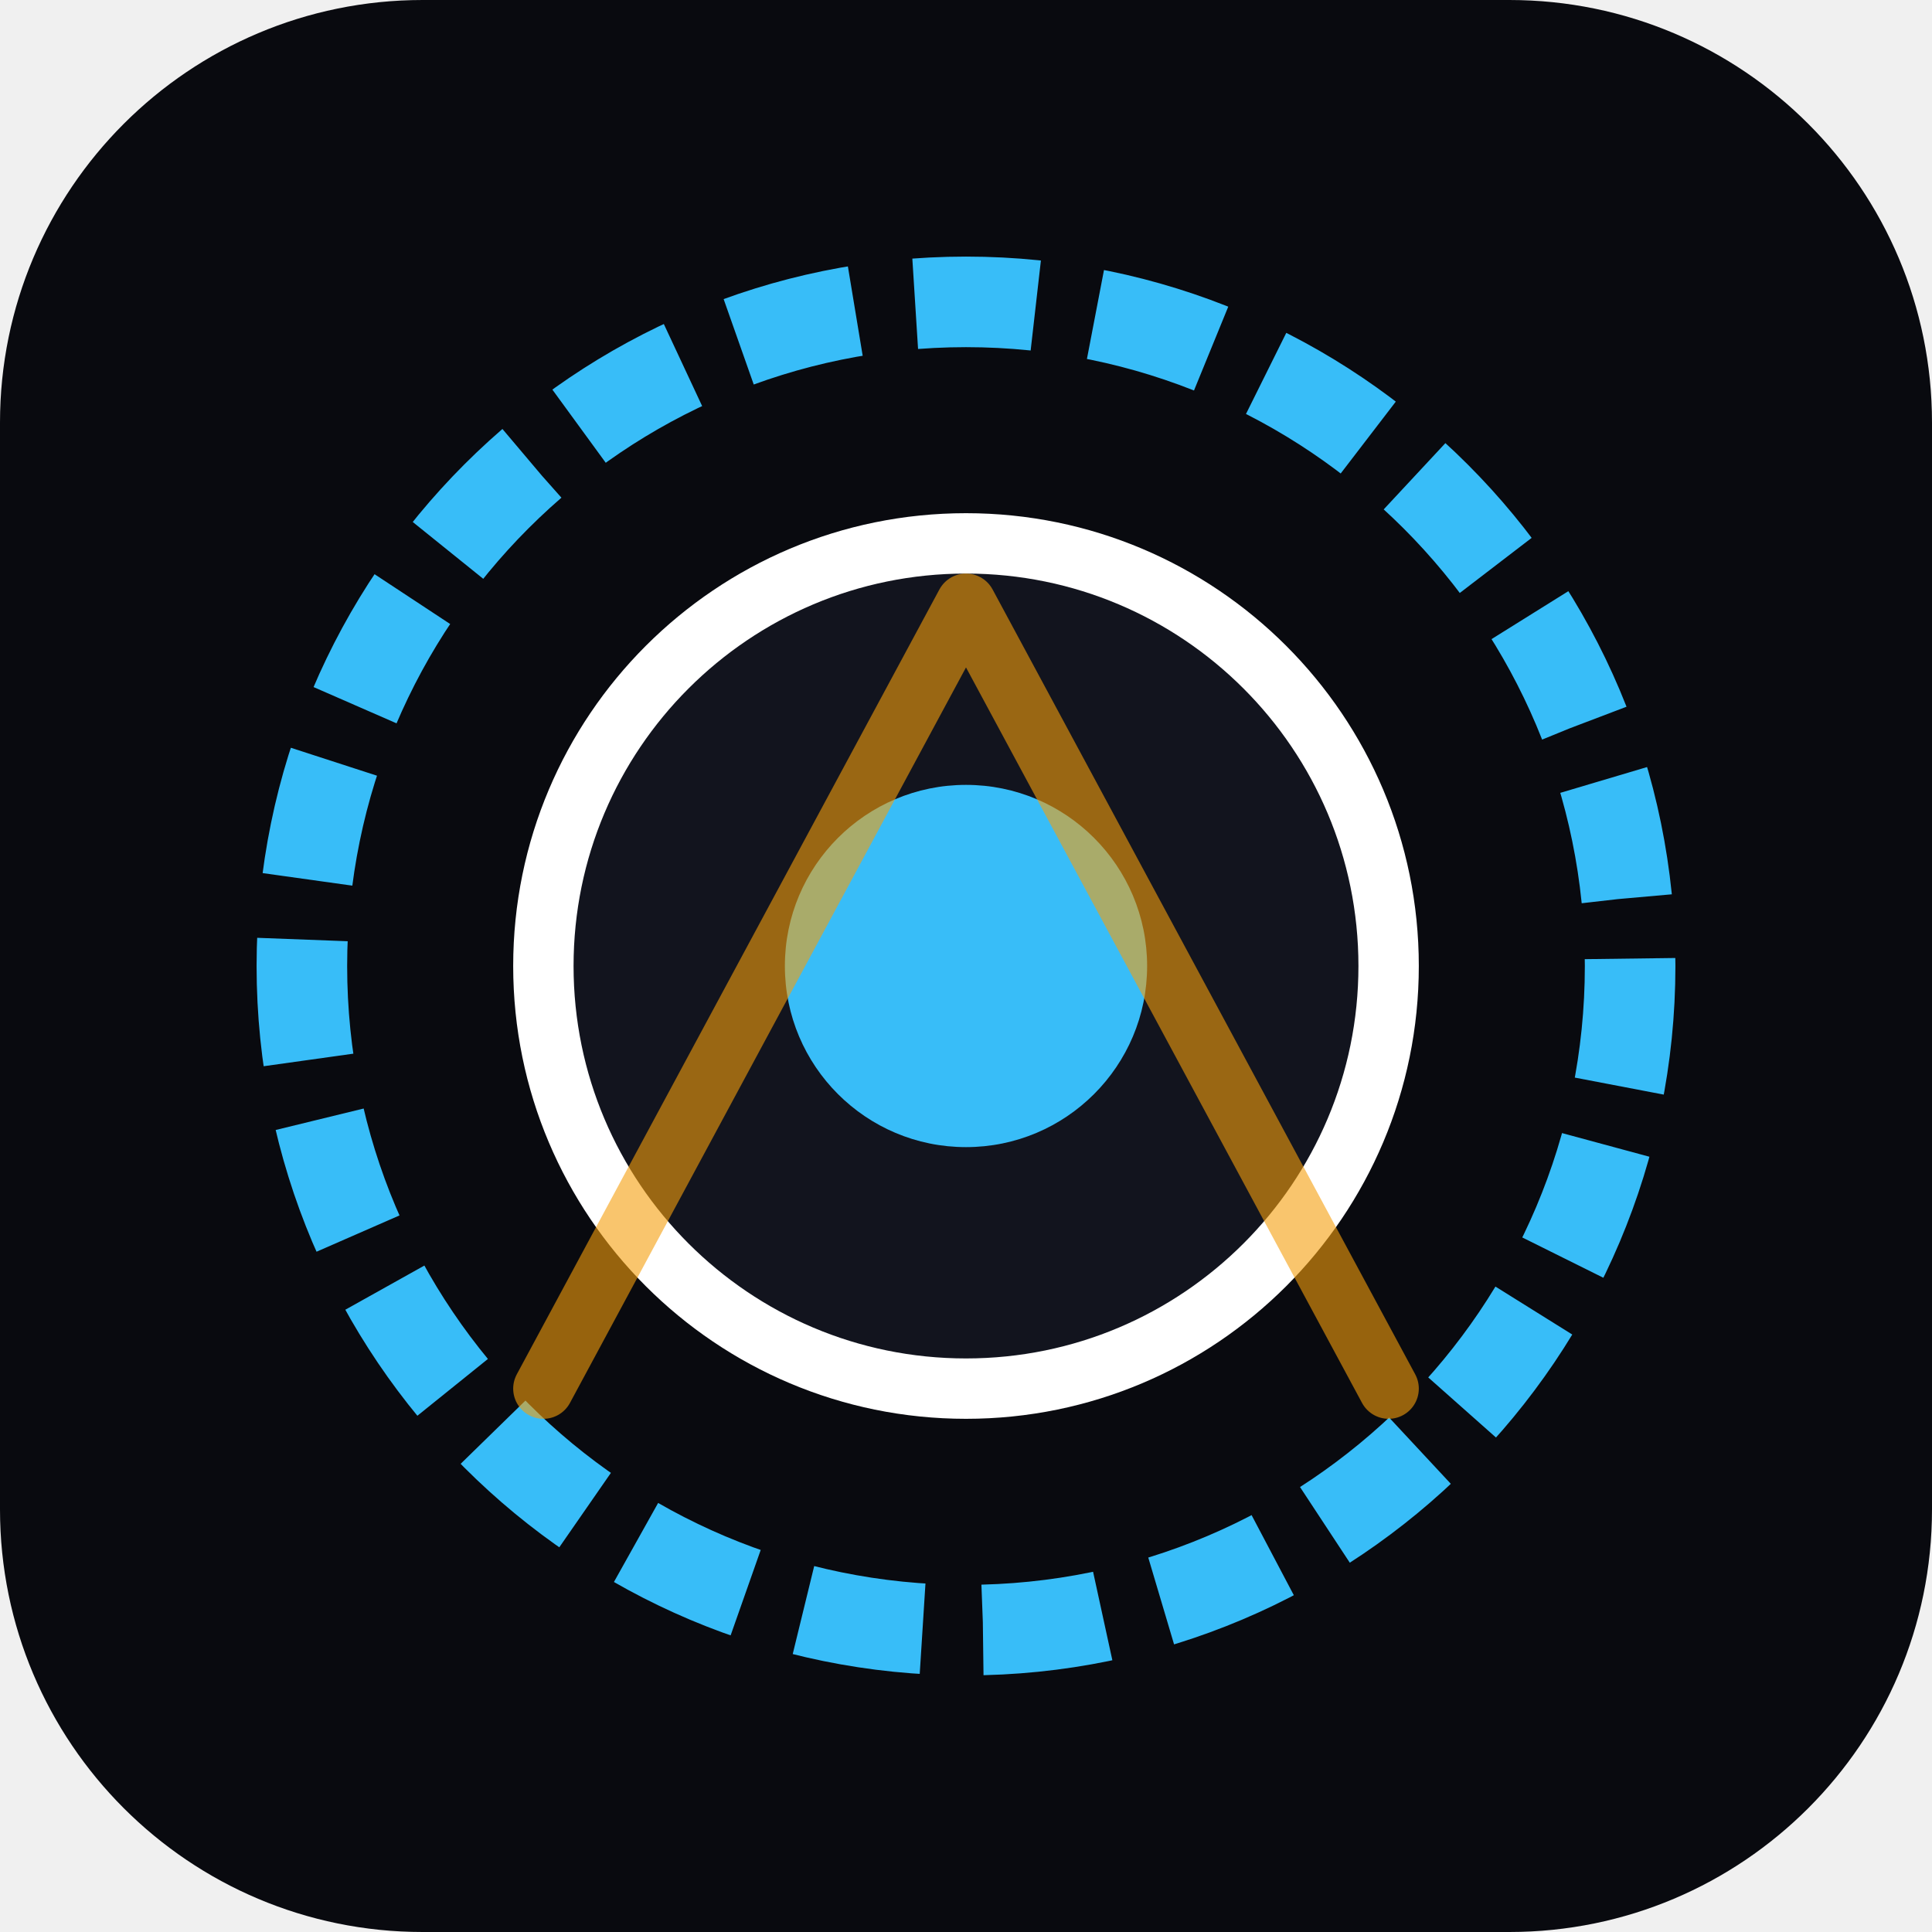
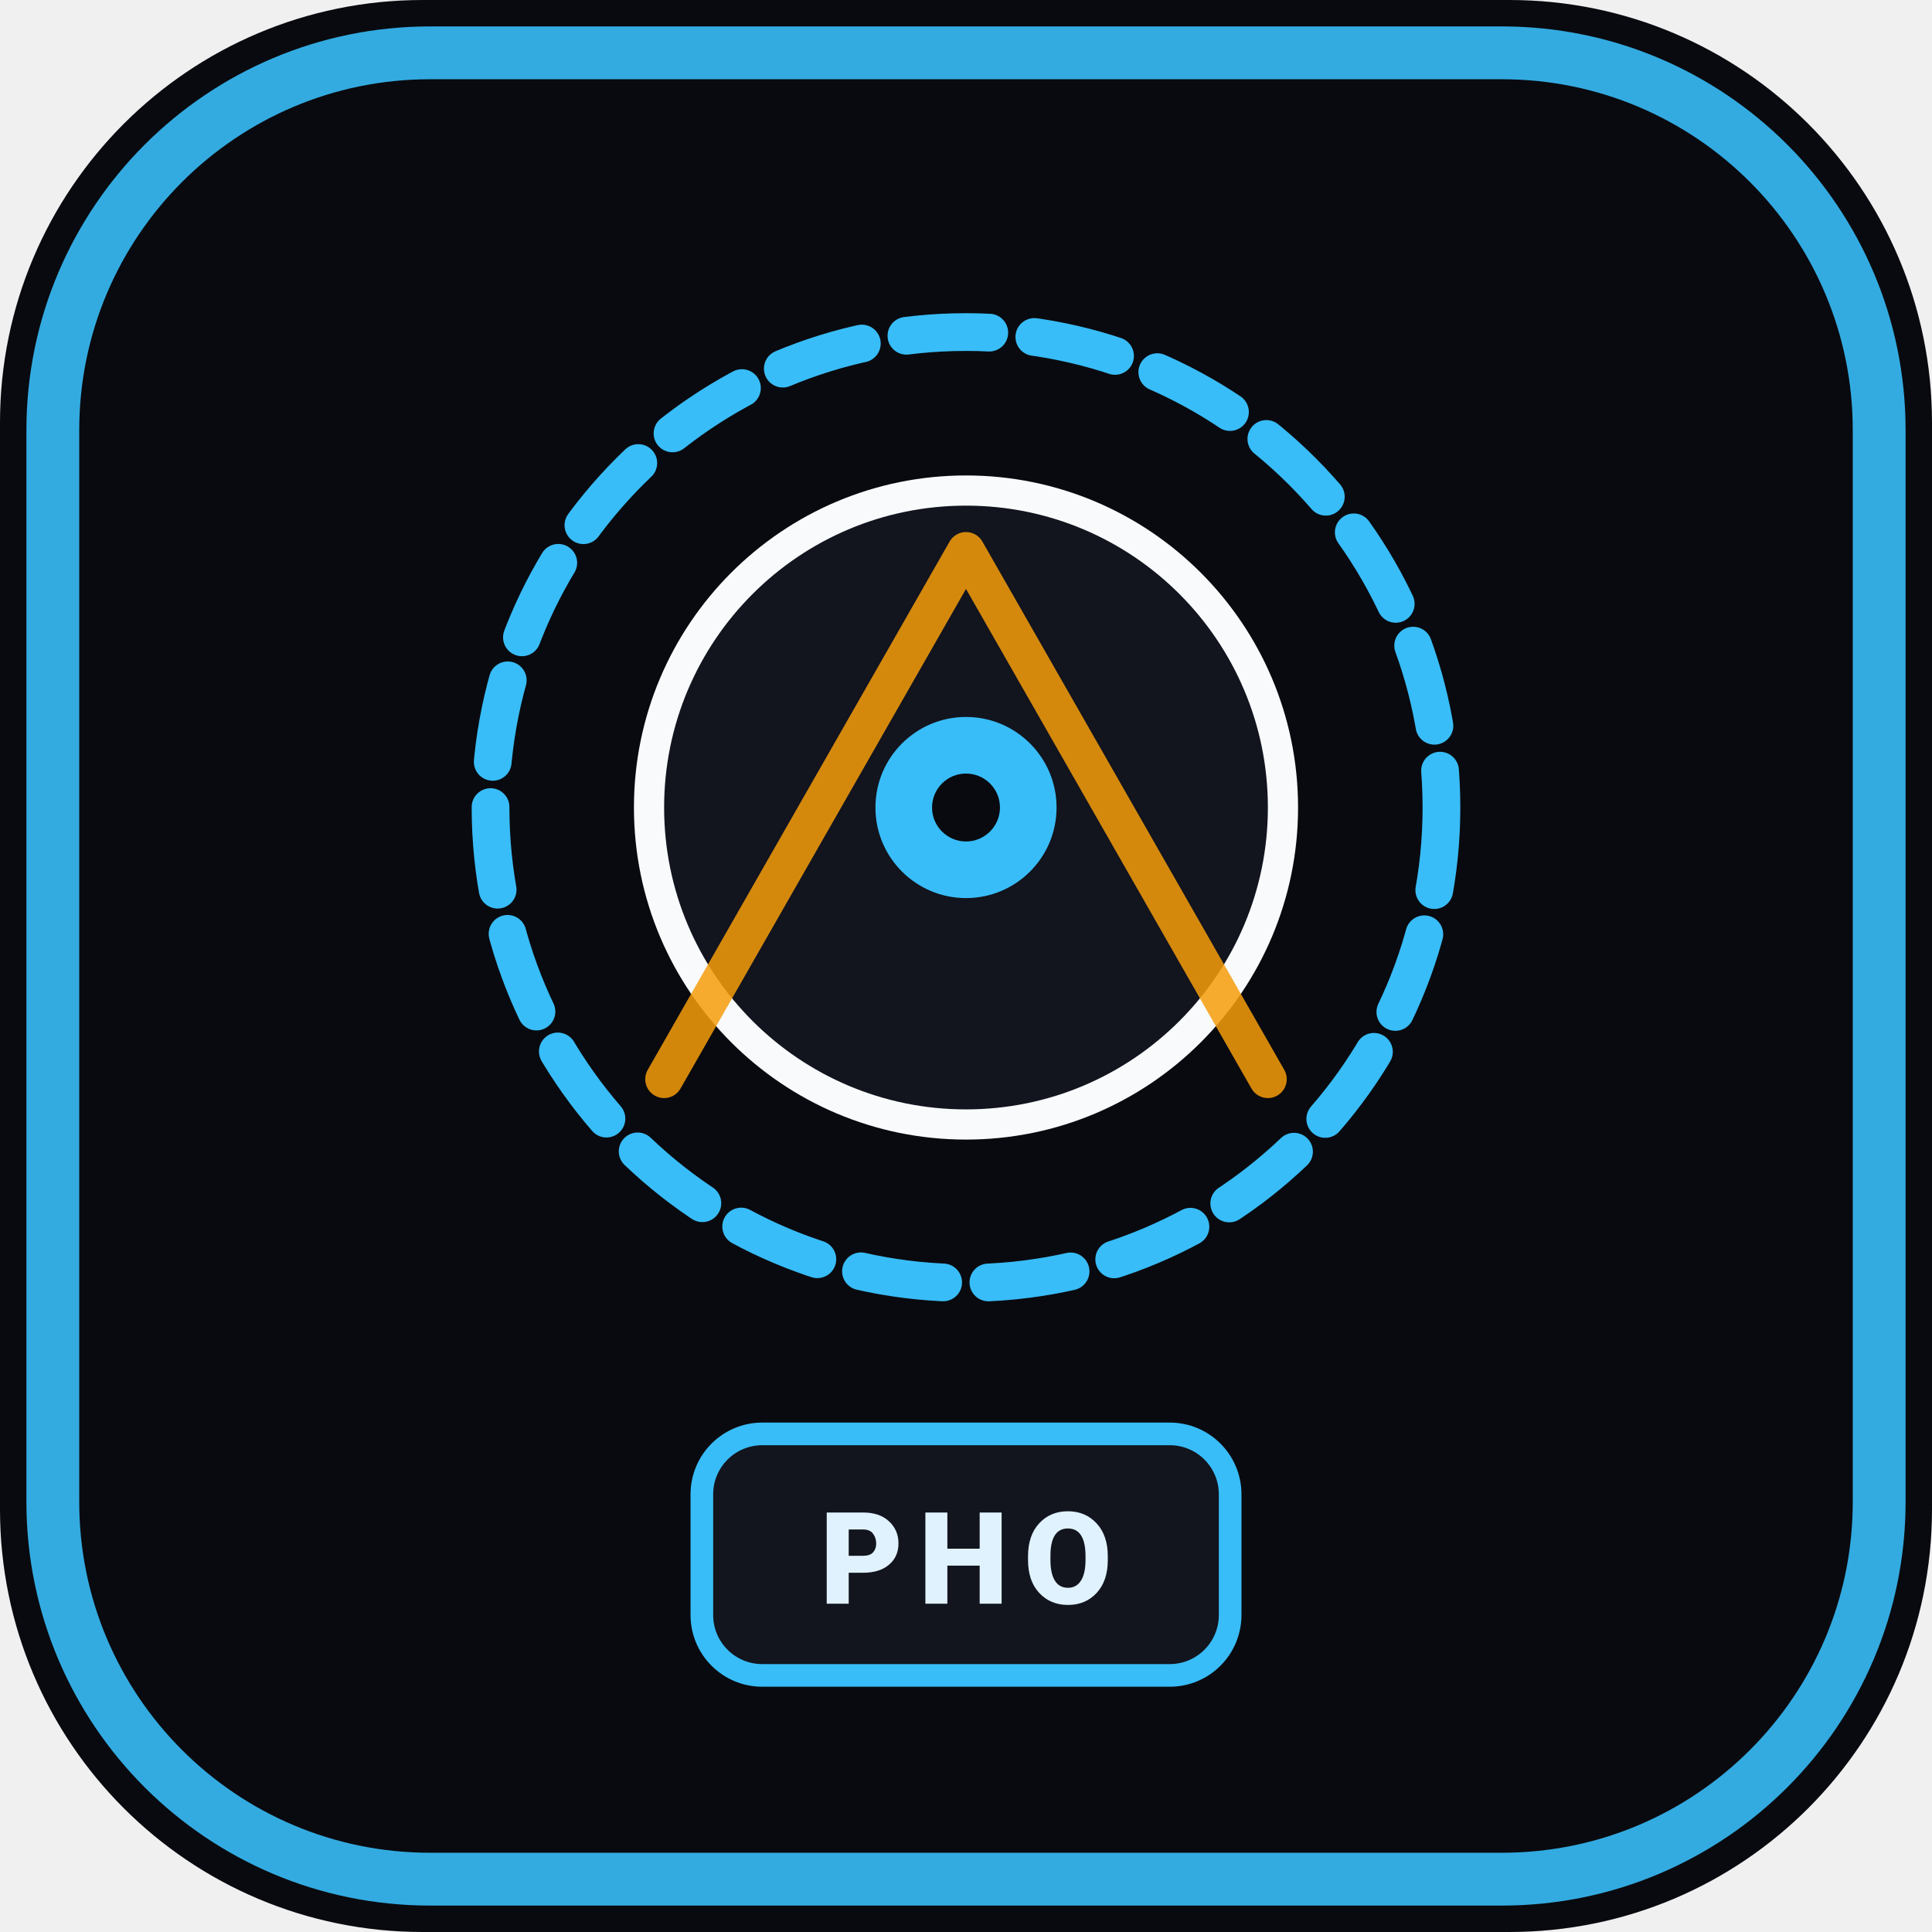
- <svg xmlns="http://www.w3.org/2000/svg" viewBox="0 0 64 64" fill="none">
-   <rect width="64" height="64" rx="14" fill="#090a0f" />
-   <circle cx="32" cy="32" r="22" stroke="#38bdf8" stroke-width="3" stroke-dasharray="4 2" />
-   <circle cx="32" cy="32" r="14" fill="#12141e" stroke="#ffffff" stroke-width="2" />
-   <circle cx="32" cy="32" r="6" fill="#38bdf8" />
-   <path d="M18 46 L32 20 L46 46" stroke="#f59e0b" stroke-width="2" stroke-linecap="round" stroke-linejoin="round" opacity="0.6" />
+ <svg xmlns="http://www.w3.org/2000/svg" viewBox="0 0 512 512" width="512" height="512">
+   <rect width="512" height="512" rx="112" fill="#090A0F" />
+   <rect x="14" y="14" width="484" height="484" rx="100" fill="none" stroke="#38BDF8" stroke-width="14" stroke-opacity="0.9" />
+   <g id="icon-layer" stroke-linecap="round" stroke-linejoin="round">
+     <circle cx="256" cy="214" r="126" fill="none" stroke="#38BDF8" stroke-width="10" stroke-dasharray="22 12" />
+     <circle cx="256" cy="214" r="84" fill="#12141E" stroke="#F8FAFC" stroke-width="8" />
+     <path d="M 176 286 L 256 146 L 336 286" fill="none" stroke="#F59E0B" stroke-width="10" stroke-opacity="0.85" />
+     <circle cx="256" cy="214" r="24" fill="#38BDF8" />
+     <circle cx="256" cy="214" r="9" fill="#090A0F" />
+   </g>
+   <rect x="186" y="380" width="140" height="64" rx="16" fill="#12141E" stroke="#38BDF8" stroke-width="6" />
+   <text x="256" y="425" font-family="-apple-system, BlinkMacSystemFont, Segoe UI, Roboto, monospace" font-size="34" font-weight="900" fill="#E0F2FE" text-anchor="middle" letter-spacing="4">PHO</text>
</svg>
